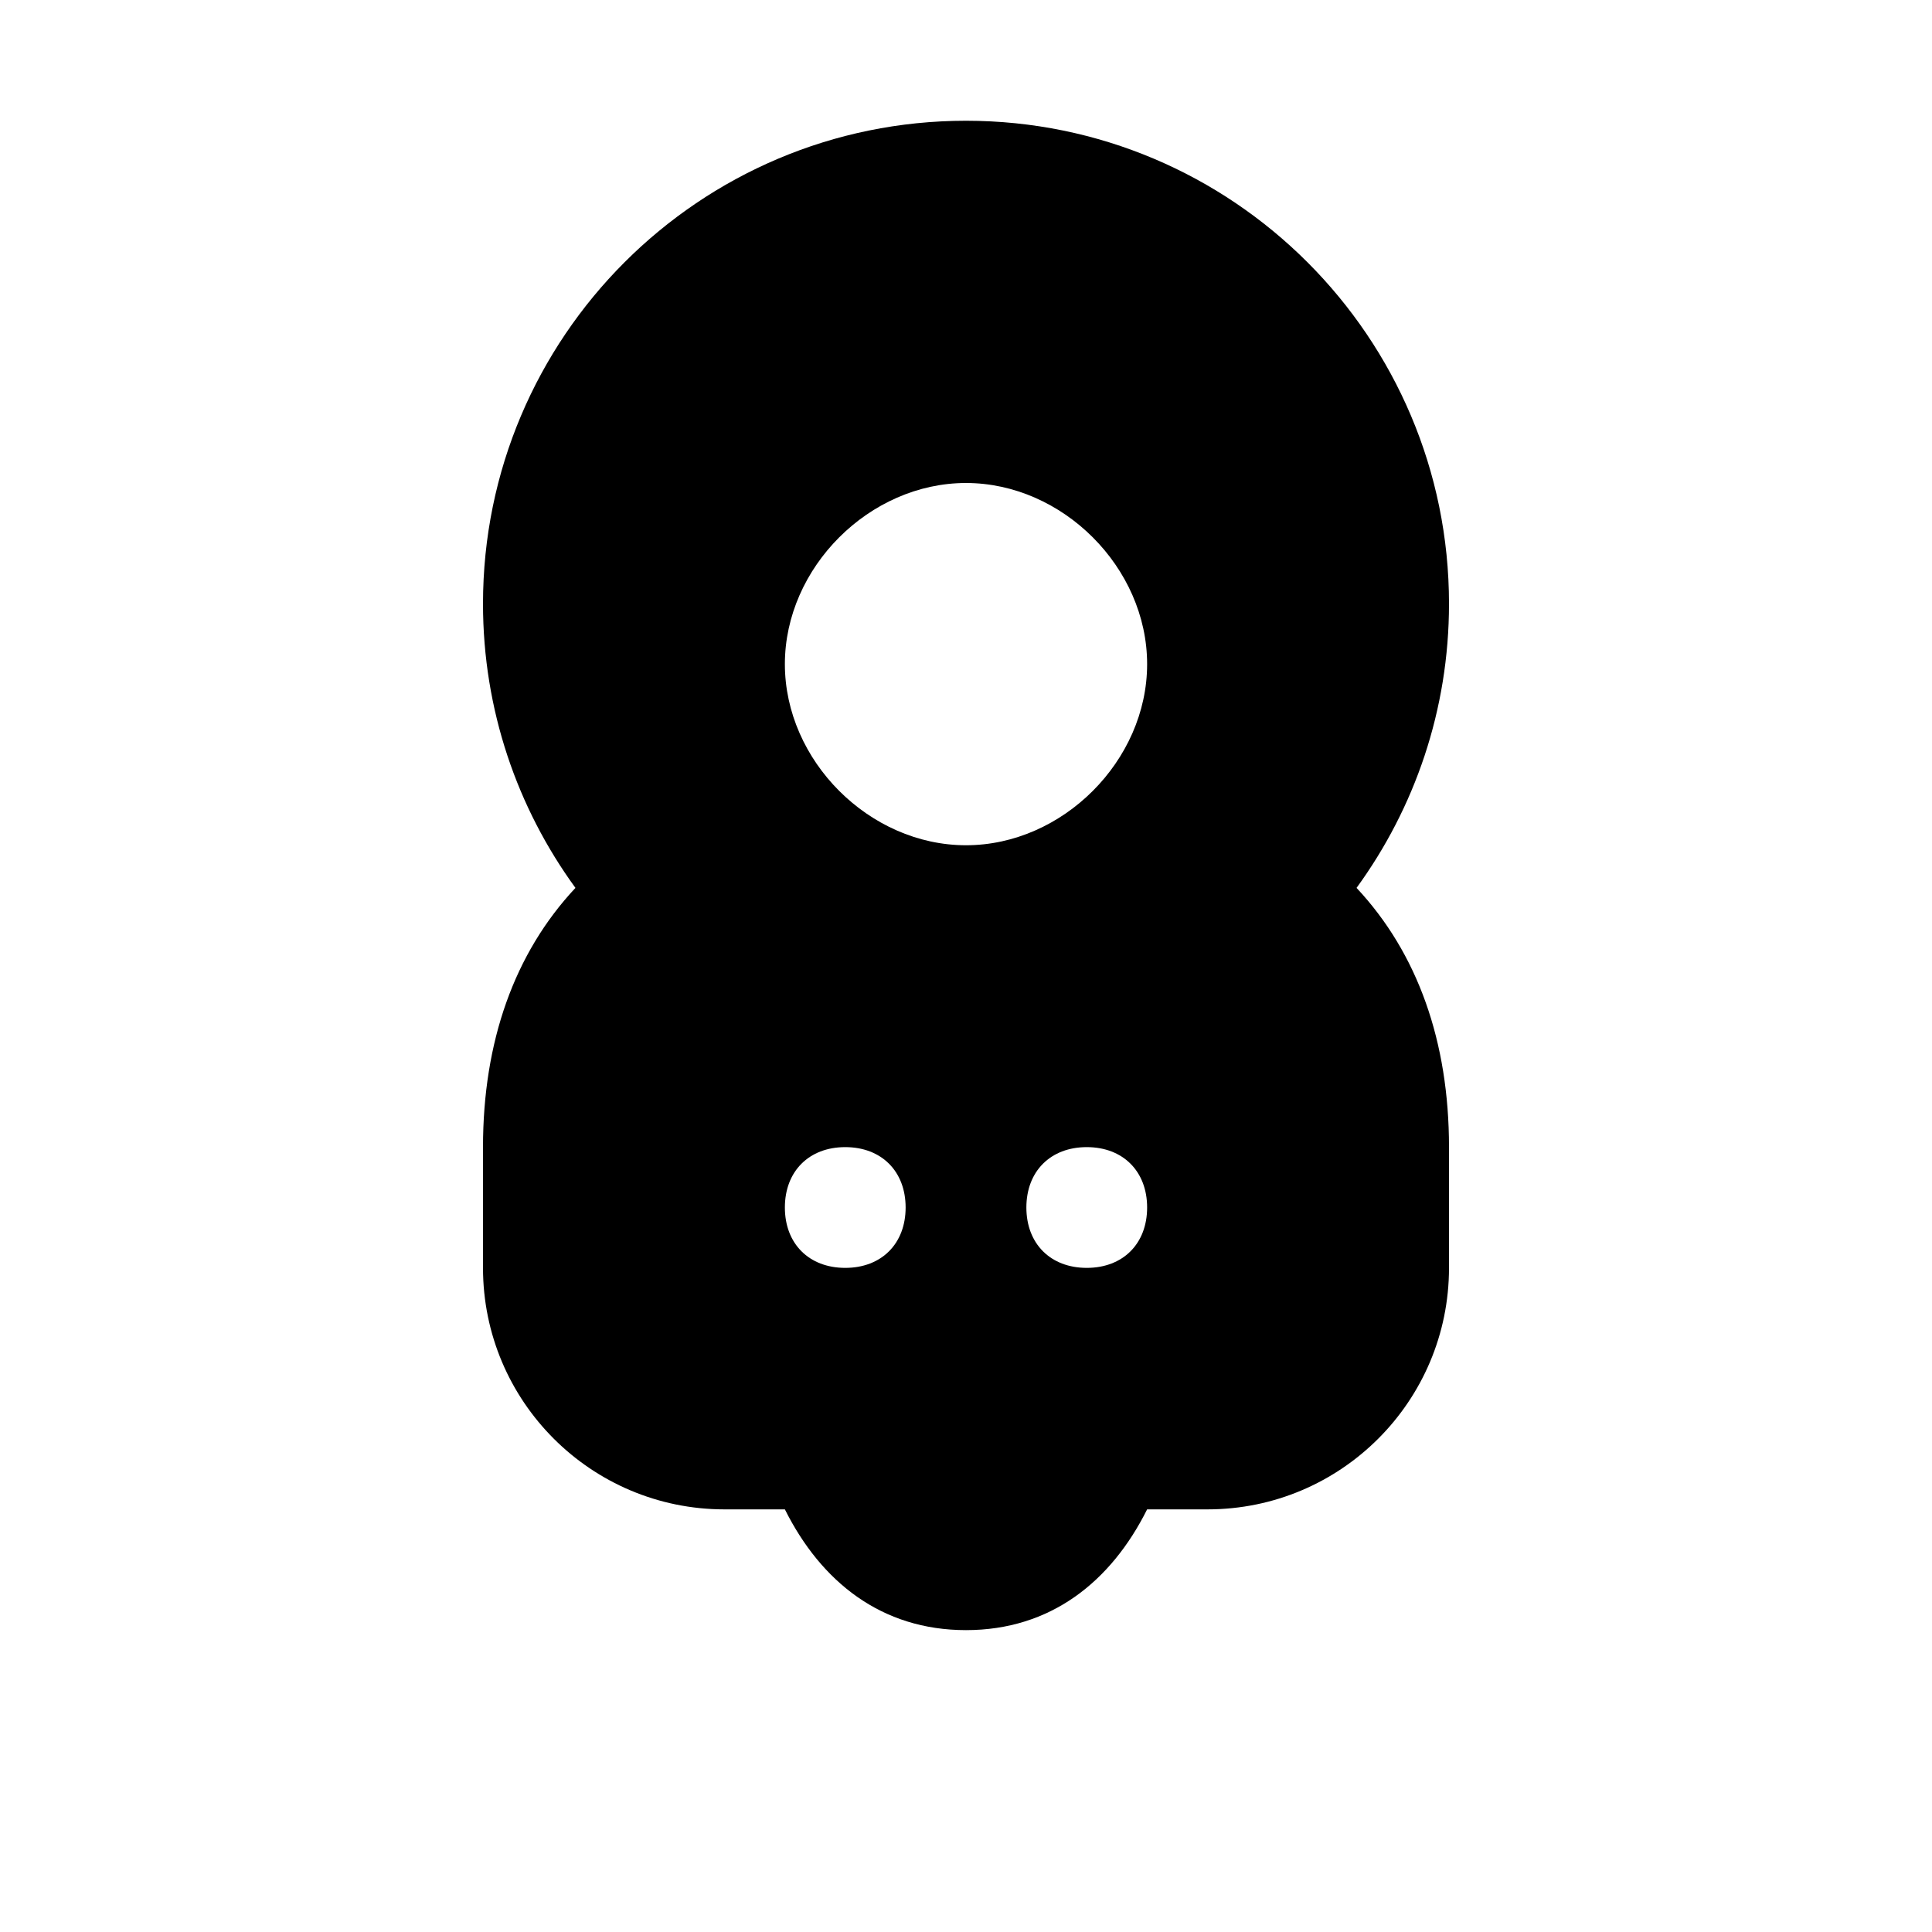
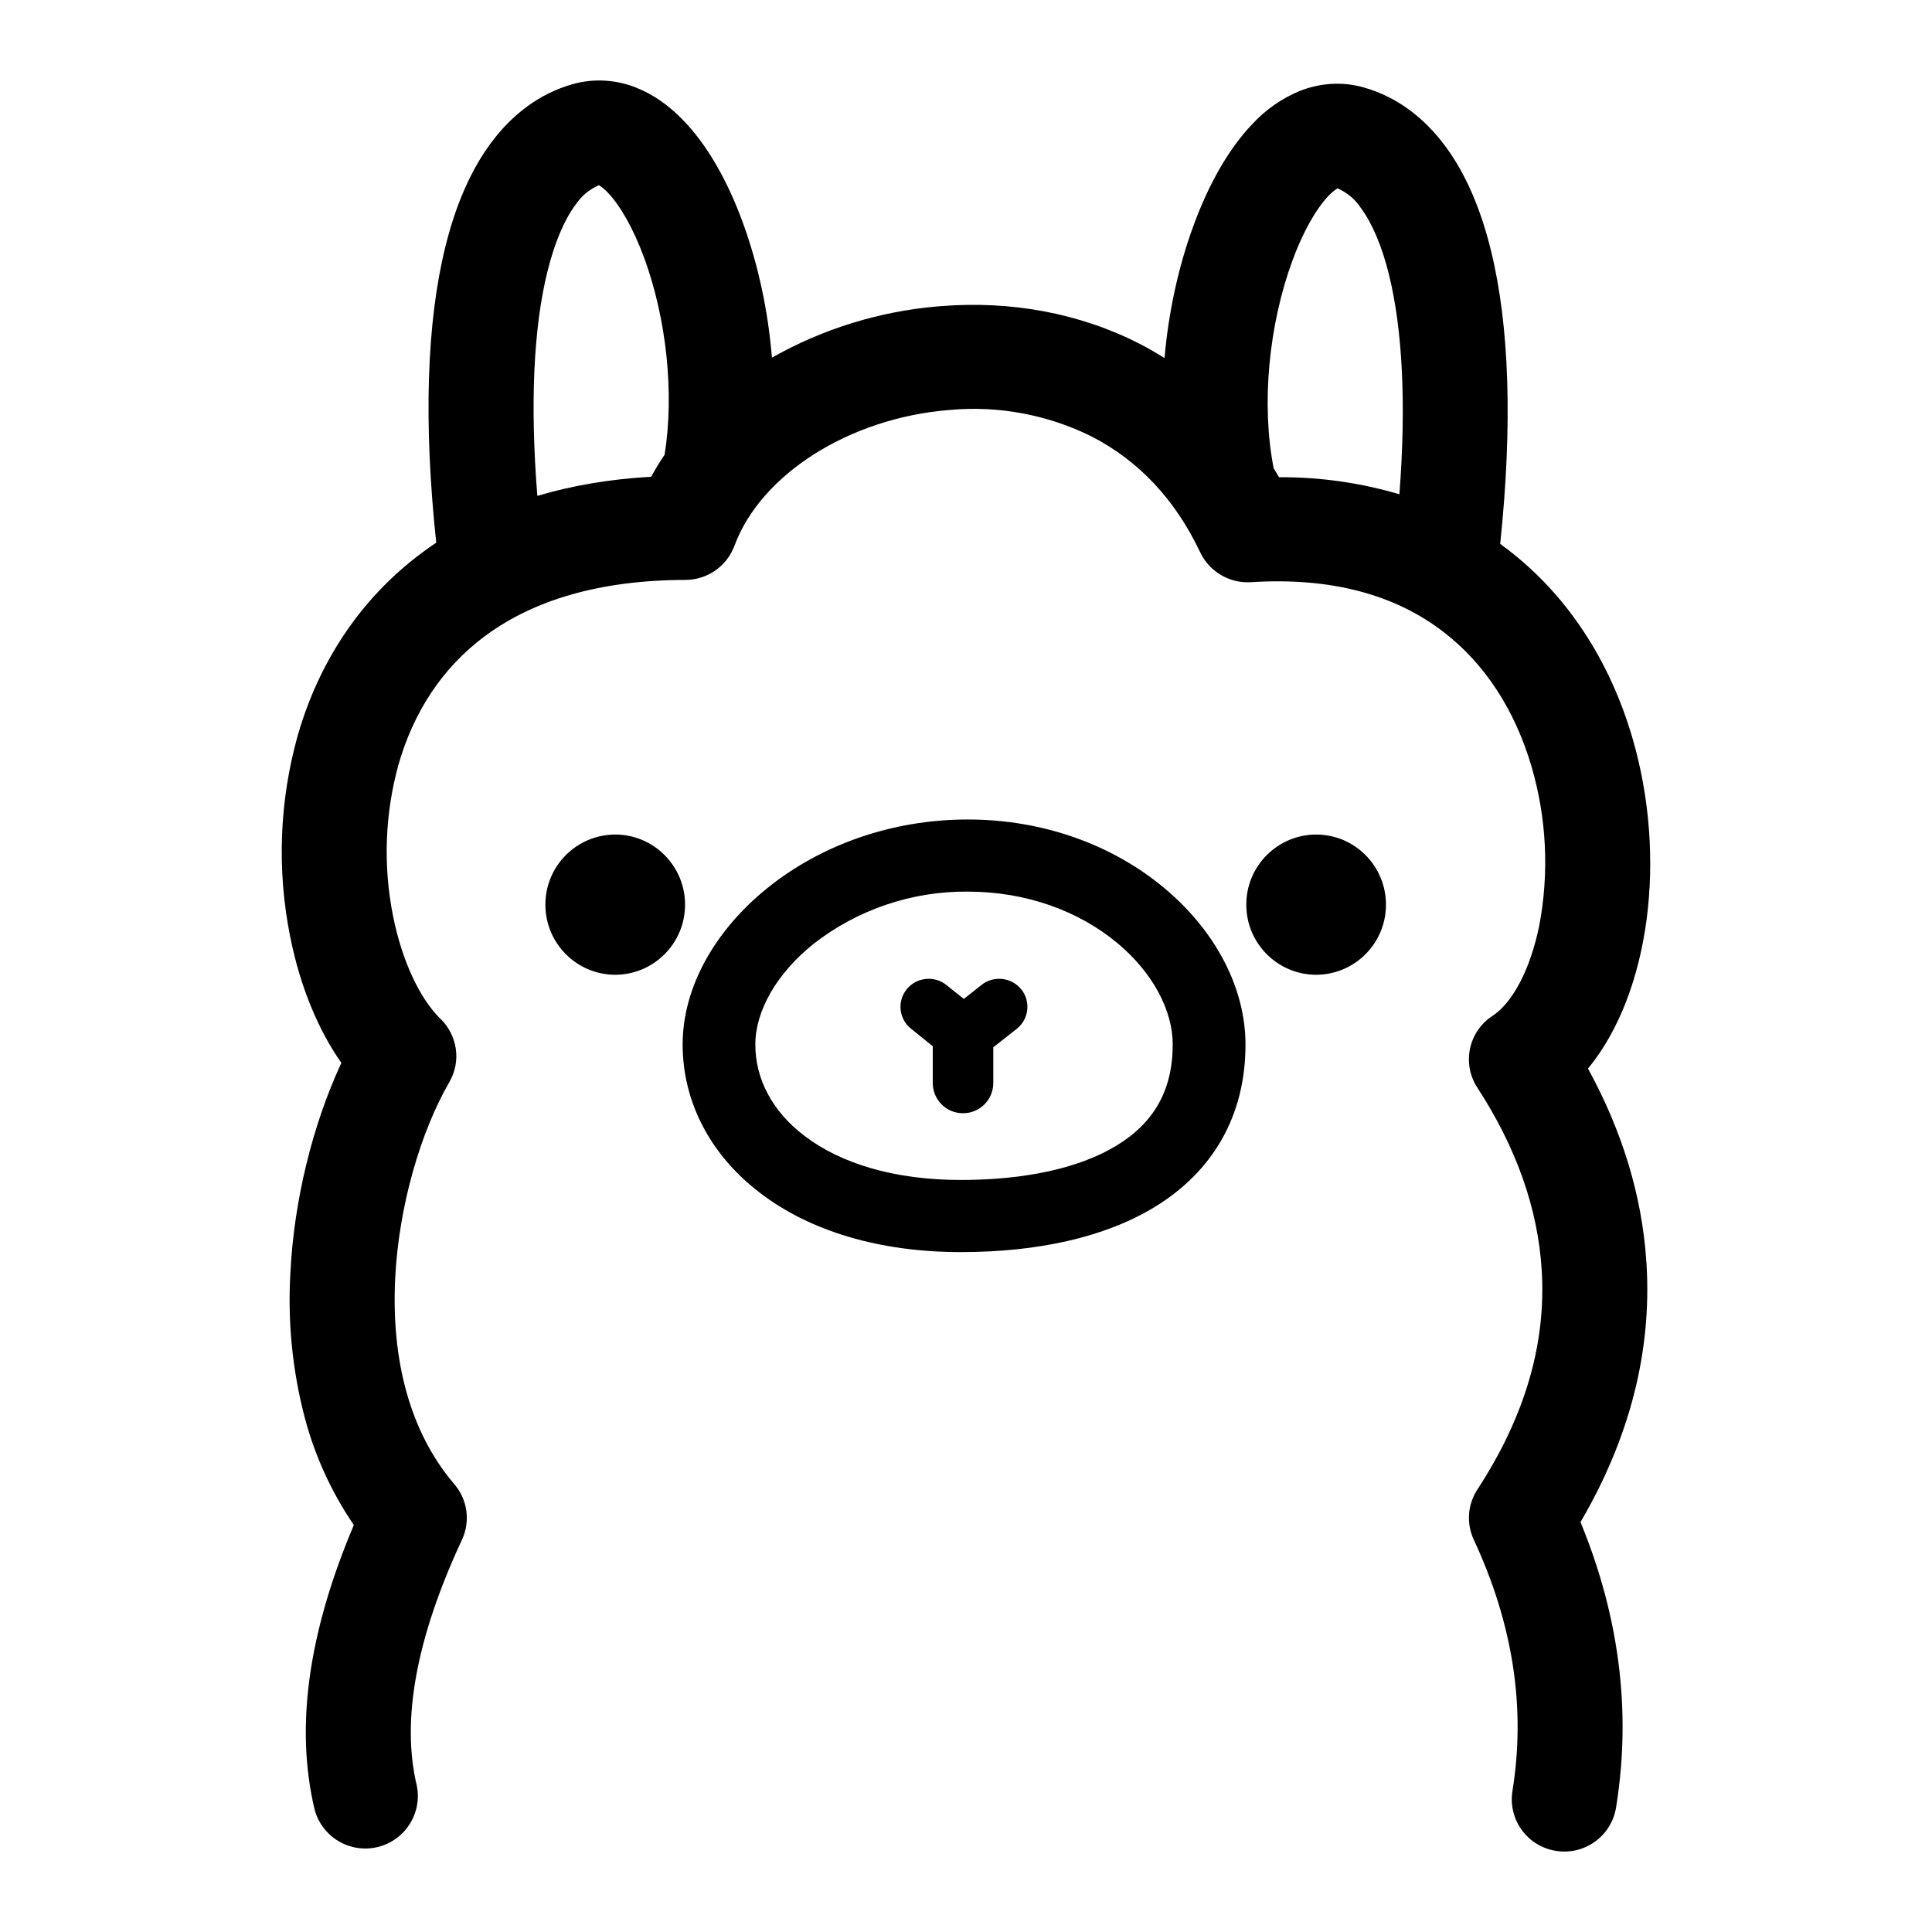
- <svg xmlns="http://www.w3.org/2000/svg" height="1em" width="1em" viewBox="0 0 1024 1024">
-   <path d="M512 64C370.7 64 256 178.7 256 320c0 56.3 18.2 108.3 49 150.6C272.6 505.2 256 552.1 256 608v64c0 70.7 57.3 128 128 128h32c19.2 38.4 51.2 64 96 64s76.8-25.6 96-64h32c70.7 0 128-57.3 128-128v-64c0-55.9-16.6-102.8-49-137.4C749.8 428.3 768 376.3 768 320 768 178.7 653.3 64 512 64zm-64 608c-19.2 0-32-12.8-32-32s12.8-32 32-32 32 12.8 32 32-12.8 32-32 32zm128 0c-19.2 0-32-12.8-32-32s12.8-32 32-32 32 12.8 32 32-12.8 32-32 32zm-64-224c-51.2 0-96-44.8-96-96s44.8-96 96-96 96 44.8 96 96-44.8 96-96 96z" fill="currentColor" />
+ <svg xmlns="http://www.w3.org/2000/svg" fill="currentColor" fill-rule="evenodd" height="1em" style="flex:none;line-height:1" viewBox="0 0 24 24" width="1em">
+   <path d="M7.905 1.09c.216.085.411.225.588.41.295.306.544.744.734 1.263.191.522.315 1.1.362 1.68a5.054 5.054 0 012.049-.636l.051-.004c.87-.07 1.73.087 2.48.474.101.053.2.11.297.17.05-.569.172-1.134.36-1.644.19-.52.439-.957.733-1.264a1.67 1.67 0 01.589-.41c.257-.1.53-.118.796-.042.401.114.745.368 1.016.737.248.337.434.769.561 1.287.23.934.27 2.163.115 3.645l.053.04.026.019c.757.576 1.284 1.397 1.563 2.35.435 1.487.216 3.155-.534 4.088l-.018.021.002.003c.417.762.67 1.567.724 2.4l.002.03c.064 1.065-.2 2.137-.814 3.19l-.007.01.01.024c.472 1.157.62 2.322.438 3.486l-.006.039a.651.651 0 01-.747.536.648.648 0 01-.54-.742c.167-1.033.01-2.069-.48-3.123a.643.643 0 01.04-.617l.004-.006c.604-.924.854-1.83.8-2.72-.046-.779-.325-1.544-.8-2.273a.644.644 0 01.18-.886l.009-.006c.243-.159.467-.565.58-1.12a4.229 4.229 0 00-.095-1.974c-.205-.7-.58-1.284-1.105-1.683-.595-.454-1.383-.673-2.38-.61a.653.653 0 01-.632-.371c-.314-.665-.772-1.141-1.343-1.436a3.288 3.288 0 00-1.772-.332c-1.245.099-2.343.801-2.67 1.686a.652.652 0 01-.61.425c-1.067.002-1.893.252-2.497.703-.522.39-.878.935-1.066 1.588a4.07 4.07 0 00-.068 1.886c.112.558.331 1.02.582 1.269l.008.007c.212.207.257.53.109.785-.36.622-.629 1.549-.673 2.44-.05 1.018.186 1.902.719 2.536l.016.019a.643.643 0 01.095.69c-.576 1.236-.753 2.252-.562 3.052a.652.652 0 01-1.269.298c-.243-1.018-.078-2.184.473-3.498l.014-.035-.008-.012a4.339 4.339 0 01-.598-1.309l-.005-.019a5.764 5.764 0 01-.177-1.785c.044-.91.278-1.842.622-2.59l.012-.026-.002-.002c-.293-.418-.51-.953-.63-1.545l-.005-.024a5.352 5.352 0 01.093-2.49c.262-.915.777-1.701 1.536-2.269.06-.045.123-.09.186-.132-.159-1.493-.119-2.73.112-3.67.127-.518.314-.95.562-1.287.27-.368.614-.622 1.015-.737.266-.076.54-.059.797.042zm4.116 9.09c.936 0 1.8.313 2.446.855.63.527 1.005 1.235 1.005 1.94 0 .888-.406 1.58-1.133 2.022-.62.375-1.451.557-2.403.557-1.009 0-1.871-.259-2.493-.734-.617-.47-.963-1.13-.963-1.845 0-.707.398-1.417 1.056-1.946.668-.537 1.55-.849 2.485-.849zm0 .896a3.07 3.07 0 00-1.916.65c-.461.37-.722.835-.722 1.25 0 .428.21.829.61 1.134.455.347 1.124.548 1.943.548.799 0 1.473-.147 1.932-.426.463-.28.7-.686.7-1.257 0-.423-.246-.89-.683-1.256-.484-.405-1.14-.643-1.864-.643zm.662 1.21l.004.004c.12.151.095.37-.056.49l-.292.23v.446a.375.375 0 01-.376.373.375.375 0 01-.376-.373v-.46l-.271-.218a.347.347 0 01-.052-.49.353.353 0 01.494-.051l.215.172.22-.174a.353.353 0 01.49.051zm-5.04-1.919c.478 0 .867.39.867.871a.87.87 0 01-.868.871.87.87 0 01-.867-.87.87.87 0 01.867-.872zm8.706 0c.48 0 .868.39.868.871a.87.87 0 01-.868.871.87.87 0 01-.867-.87.87.87 0 01.867-.872zM7.44 2.3l-.003.002a.659.659 0 00-.285.238l-.005.006c-.138.189-.258.467-.348.832-.17.692-.216 1.631-.124 2.782.43-.128.899-.208 1.404-.237l.01-.001.019-.034c.046-.082.095-.161.148-.239.123-.771.022-1.692-.253-2.444-.134-.364-.297-.65-.453-.813a.628.628 0 00-.107-.09L7.44 2.3zm9.174.04l-.002.001a.628.628 0 00-.107.09c-.156.163-.32.45-.453.814-.29.794-.387 1.776-.23 2.572l.058.097.008.014h.03a5.184 5.184 0 011.466.212c.086-1.124.038-2.043-.128-2.722-.09-.365-.21-.643-.349-.832l-.004-.006a.659.659 0 00-.285-.239h-.004z" />
</svg>
